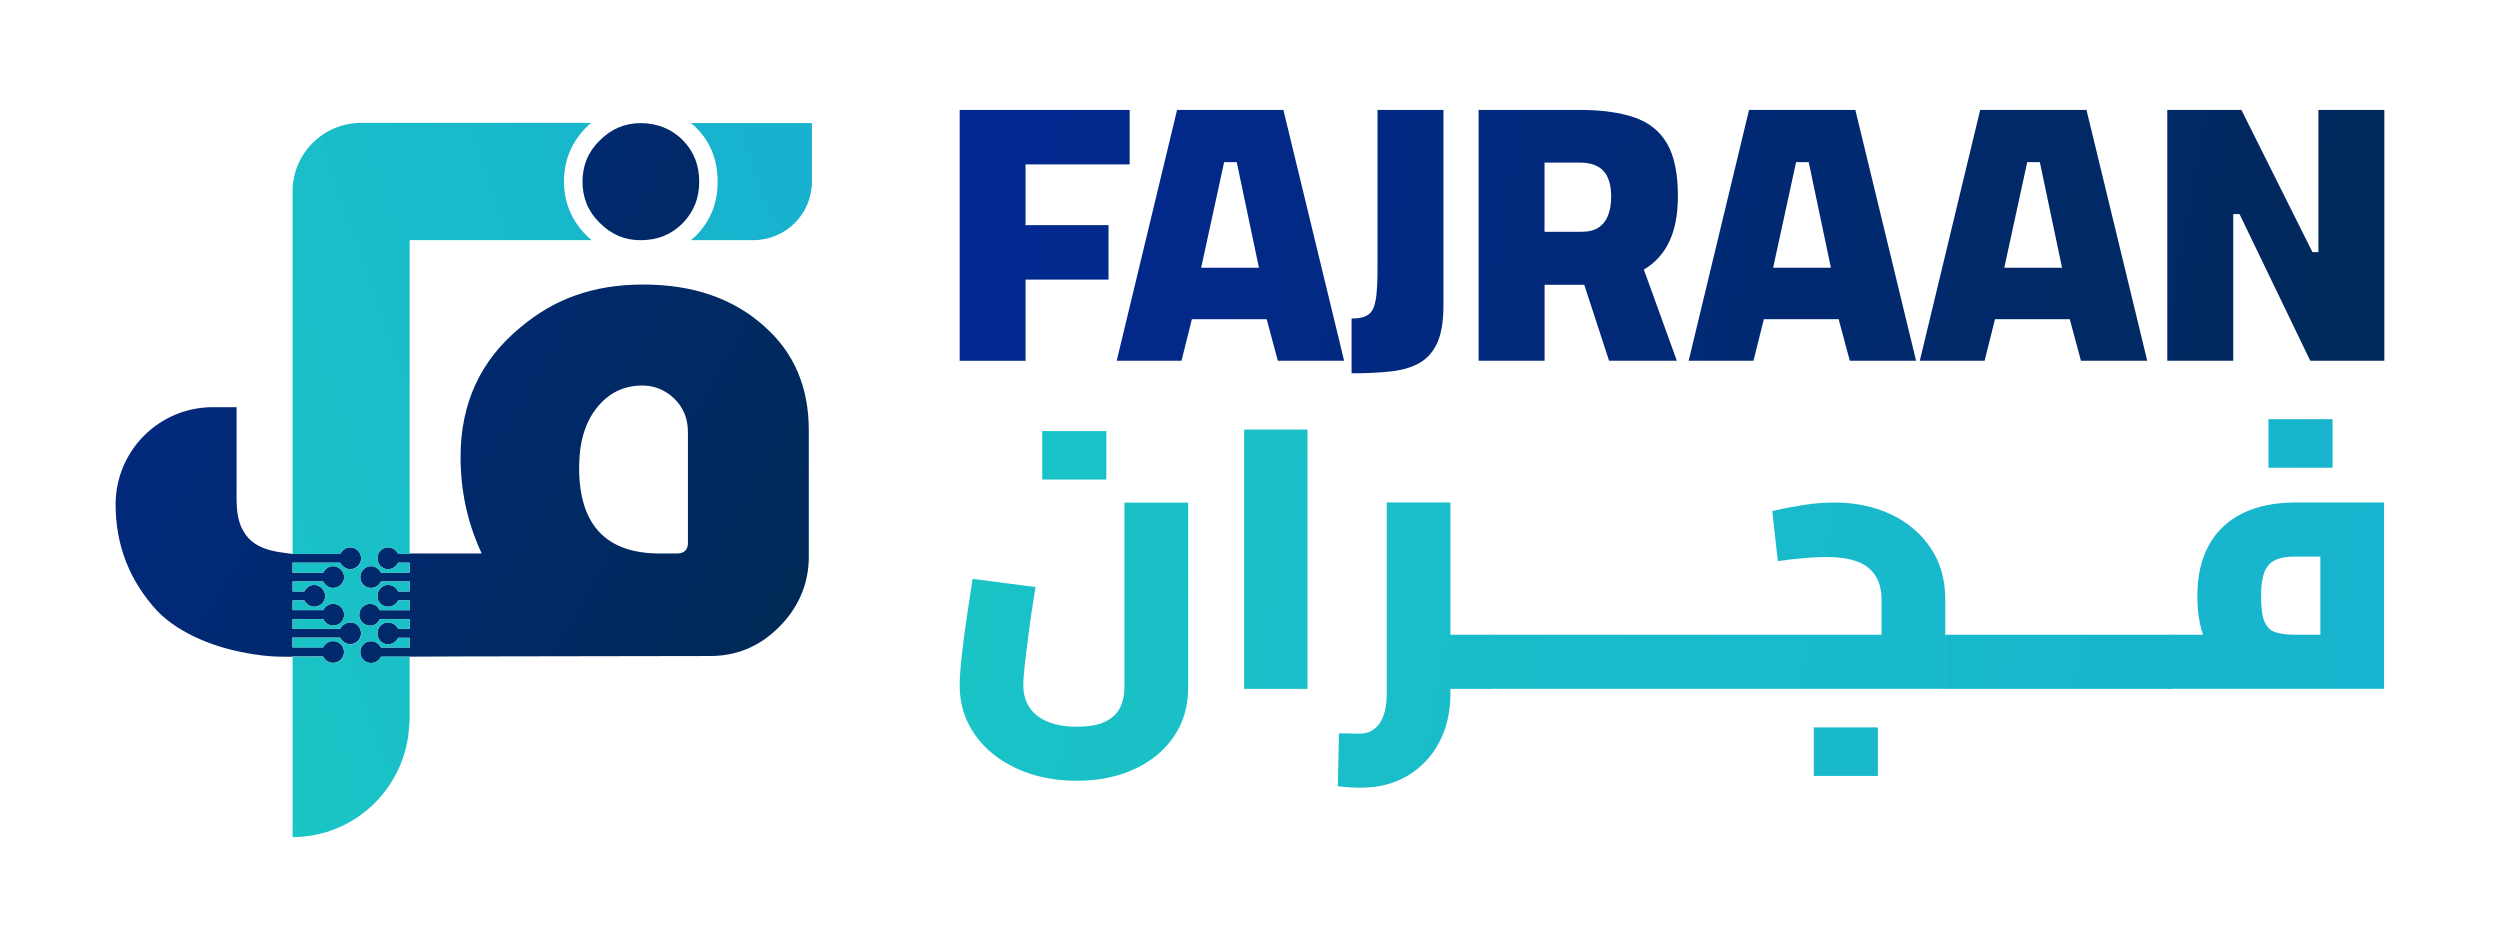
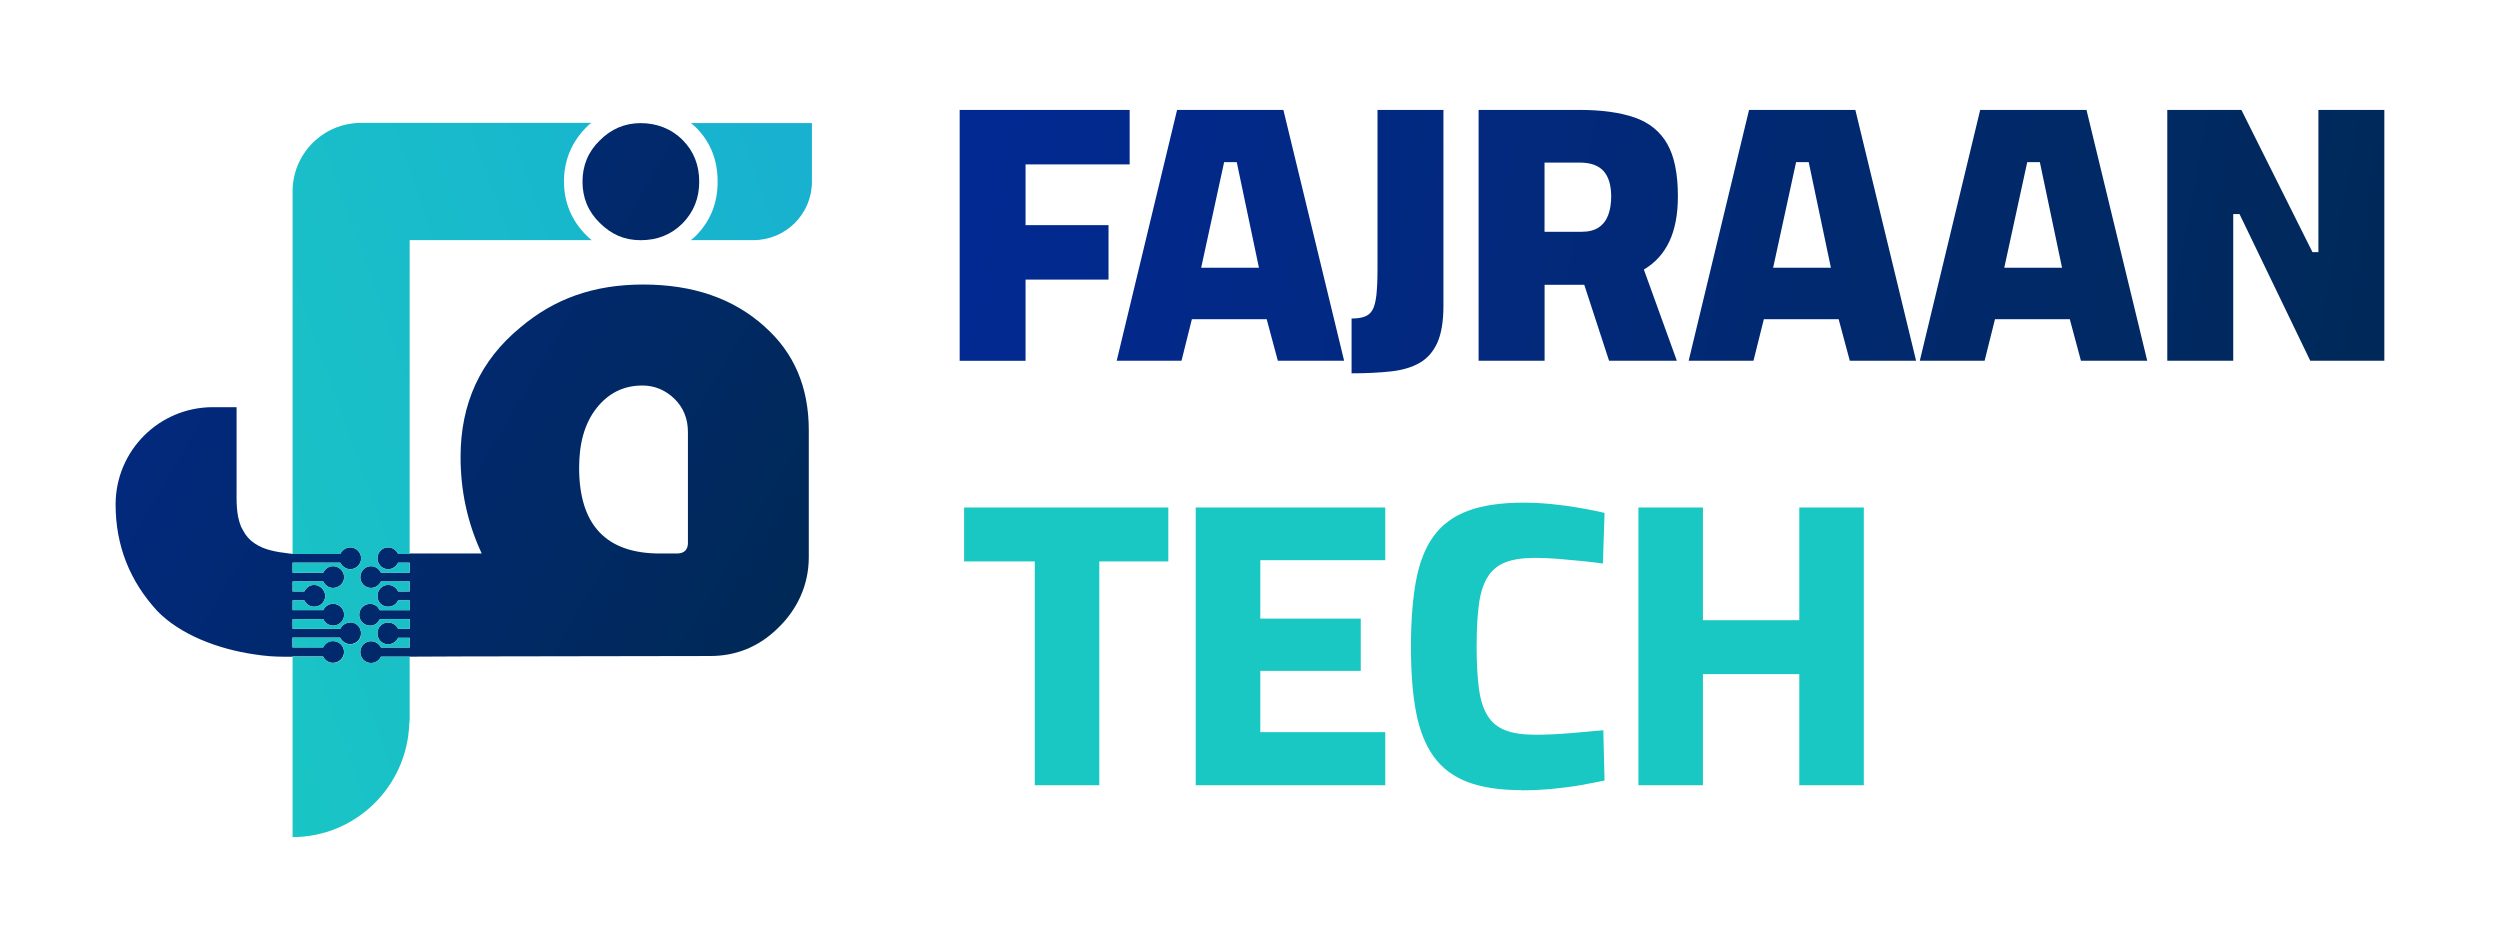
<svg xmlns="http://www.w3.org/2000/svg" xmlns:xlink="http://www.w3.org/1999/xlink" id="Layer_1" data-name="Layer 1" viewBox="0 0 422.36 160">
  <defs>
    <style>
      .cls-1 {
+         fill: #19c8c3;
+       }
+ 
+       .cls-2 {
        fill: url(#linear-gradient-8);
      }

-       .cls-2 {
+       .cls-3 {
        fill: url(#linear-gradient-7);
      }

-       .cls-3 {
+       .cls-4 {
        fill: url(#linear-gradient-5);
      }

-       .cls-4 {
+       .cls-5 {
        fill: url(#linear-gradient-6);
      }

-       .cls-5 {
+       .cls-6 {
        fill: url(#linear-gradient-9);
      }

-       .cls-6 {
+       .cls-7 {
        fill: url(#linear-gradient-4);
      }

-       .cls-7 {
+       .cls-8 {
        fill: url(#linear-gradient-3);
      }

-       .cls-8 {
+       .cls-9 {
        fill: url(#linear-gradient-2);
      }

-       .cls-9 {
+       .cls-10 {
        fill: url(#linear-gradient);
      }

-       .cls-10 {
+       .cls-11 {
        fill: url(#linear-gradient-10);
      }

-       .cls-11 {
+       .cls-12 {
        fill: url(#linear-gradient-11);
      }

-       .cls-12 {
+       .cls-13 {
        fill: url(#linear-gradient-12);
-       }
- 
-       .cls-13 {
-         fill: url(#linear-gradient-13);
-       }
- 
-       .cls-14 {
-         fill: url(#linear-gradient-14);
-       }
- 
-       .cls-15 {
-         fill: url(#linear-gradient-15);
-       }
- 
-       .cls-16 {
-         fill: url(#linear-gradient-16);
-       }
- 
-       .cls-17 {
-         fill: url(#linear-gradient-17);
      }
    </style>
    <linearGradient id="linear-gradient" x1="179.47" y1="72.78" x2="-29.86" y2="-51.13" gradientUnits="userSpaceOnUse">
      <stop offset="0" stop-color="#00294f" />
      <stop offset="1" stop-color="#0329a1" />
    </linearGradient>
    <linearGradient id="linear-gradient-2" x1="153.12" y1="117.29" x2="-56.22" y2="-6.62" gradientUnits="userSpaceOnUse">
      <stop offset="0" stop-color="#00294f" />
      <stop offset="1" stop-color="#0329a1" />
    </linearGradient>
    <linearGradient id="linear-gradient-3" x1="135.56" y1="146.95" x2="-73.77" y2="23.04" gradientUnits="userSpaceOnUse">
      <stop offset="0" stop-color="#00294f" />
      <stop offset="1" stop-color="#0329a1" />
    </linearGradient>
    <linearGradient id="linear-gradient-4" x1="136.13" y1="25.99" x2="3.78" y2="72.81" gradientUnits="userSpaceOnUse">
      <stop offset="0" stop-color="#18b1d0" />
      <stop offset="1" stop-color="#19c8c3" />
    </linearGradient>
    <linearGradient id="linear-gradient-5" x1="144.54" y1="49.75" x2="12.18" y2="96.56" xlink:href="#linear-gradient-4" />
-     <linearGradient id="linear-gradient-6" x1="428.95" y1="147.43" x2="87.9" y2="84.9" xlink:href="#linear-gradient-4" />
-     <linearGradient id="linear-gradient-7" x1="431.4" y1="134.05" x2="90.35" y2="71.52" xlink:href="#linear-gradient-4" />
-     <linearGradient id="linear-gradient-8" x1="429.5" y1="144.43" x2="88.45" y2="81.9" xlink:href="#linear-gradient-4" />
-     <linearGradient id="linear-gradient-9" x1="432.05" y1="130.49" x2="91" y2="67.96" xlink:href="#linear-gradient-4" />
-     <linearGradient id="linear-gradient-10" x1="436.91" y1="103.99" x2="95.86" y2="41.46" xlink:href="#linear-gradient-4" />
-     <linearGradient id="linear-gradient-11" x1="439.84" y1="88.03" x2="98.78" y2="25.51" xlink:href="#linear-gradient-2" />
-     <linearGradient id="linear-gradient-12" x1="440.69" y1="83.38" x2="99.64" y2="20.85" xlink:href="#linear-gradient-2" />
-     <linearGradient id="linear-gradient-13" x1="441.59" y1="78.49" x2="100.53" y2="15.96" xlink:href="#linear-gradient-2" />
-     <linearGradient id="linear-gradient-14" x1="442.56" y1="73.21" x2="101.5" y2="10.68" xlink:href="#linear-gradient-2" />
-     <linearGradient id="linear-gradient-15" x1="443.83" y1="66.24" x2="102.78" y2="3.71" xlink:href="#linear-gradient-2" />
-     <linearGradient id="linear-gradient-16" x1="445.1" y1="59.31" x2="104.05" y2="-3.21" xlink:href="#linear-gradient-2" />
-     <linearGradient id="linear-gradient-17" x1="446.6" y1="51.14" x2="105.55" y2="-11.38" xlink:href="#linear-gradient-2" />
+     <linearGradient id="linear-gradient-6" x1="439.84" y1="88.03" x2="98.78" y2="25.51" xlink:href="#linear-gradient-2" />
+     <linearGradient id="linear-gradient-7" x1="440.69" y1="83.38" x2="99.64" y2="20.85" xlink:href="#linear-gradient-2" />
+     <linearGradient id="linear-gradient-8" x1="441.59" y1="78.49" x2="100.53" y2="15.96" xlink:href="#linear-gradient-2" />
+     <linearGradient id="linear-gradient-9" x1="442.56" y1="73.21" x2="101.5" y2="10.68" xlink:href="#linear-gradient-2" />
+     <linearGradient id="linear-gradient-10" x1="443.83" y1="66.24" x2="102.78" y2="3.71" xlink:href="#linear-gradient-2" />
+     <linearGradient id="linear-gradient-11" x1="445.1" y1="59.31" x2="104.05" y2="-3.21" xlink:href="#linear-gradient-2" />
+     <linearGradient id="linear-gradient-12" x1="446.6" y1="51.14" x2="105.55" y2="-11.38" xlink:href="#linear-gradient-2" />
  </defs>
  <g>
-     <path class="cls-9" d="M118.13,30.69c0,2.8-.93,5.1-2.8,7.03-1.93,1.93-4.29,2.86-7.09,2.86s-4.98-1-6.91-2.92c-1.99-1.93-2.92-4.29-2.92-6.97s.93-5.04,2.92-6.97c1.93-1.93,4.23-2.92,6.91-2.92s5.17.93,7.09,2.86c1.87,1.87,2.8,4.23,2.8,7.03Z" />
+     <path class="cls-10" d="M118.13,30.69c0,2.8-.93,5.1-2.8,7.03-1.93,1.93-4.29,2.86-7.09,2.86s-4.98-1-6.91-2.92c-1.99-1.93-2.92-4.29-2.92-6.97s.93-5.04,2.92-6.97c1.93-1.93,4.23-2.92,6.91-2.92s5.17.93,7.09,2.86c1.87,1.87,2.8,4.23,2.8,7.03Z" />
    <g>
-       <path class="cls-8" d="M129.21,55.2c-5.29-4.78-12.13-7.13-20.55-7.13s-15.04,2.43-20.74,7.24c-6.8,5.59-10.11,12.9-10.11,21.88,0,5.7,1.14,11.1,3.57,16.32h-12.17v.07h-1.95c-.29-.62-.92-1.1-1.69-1.1-1.03,0-1.8.85-1.8,1.84s.77,1.84,1.8,1.84c.77,0,1.4-.48,1.69-1.1h1.95v1.69h-4.85c-.29-.62-.92-1.1-1.69-1.1-.99,0-1.8.85-1.8,1.88,0,.96.81,1.8,1.8,1.8.77,0,1.4-.48,1.69-1.1h4.85v1.69h-1.95c-.29-.63-.92-1.1-1.69-1.1-1.03,0-1.8.85-1.8,1.88s.77,1.8,1.8,1.8c.77,0,1.4-.44,1.69-1.07h1.95v.26h.04v1.4h-5.07c-.04-.07-.07-.11-.11-.11-.29-.62-.88-.96-1.54-.96-1.03,0-1.84.85-1.84,1.84s.81,1.84,1.84,1.84c.66,0,1.25-.37,1.47-.85.07-.07.15-.15.18-.26h5.07v1.21l-.04.04v.4h-1.95c-.29-.62-.92-1.07-1.69-1.07-1.03,0-1.8.81-1.8,1.84s.77,1.84,1.8,1.84c.77,0,1.4-.48,1.69-1.1h1.95v1.65h-4.85c-.29-.62-.92-1.07-1.69-1.07-.99,0-1.8.81-1.8,1.84s.81,1.84,1.8,1.84c.77,0,1.4-.44,1.69-1.07h4.85l8.93-.04,41.84-.07c4.41,0,8.24-1.58,11.4-4.67,3.31-3.16,5.26-7.32,5.26-12.02v-21.47c0-7.21-2.46-13.05-7.43-17.46ZM116.23,91.64c0,1.21-.59,1.87-1.88,1.87h-2.87c-9.12,0-13.64-4.85-13.64-14.49,0-4.12.92-7.5,2.94-10.07,2.02-2.54,4.56-3.82,7.76-3.82,2.1,0,3.93.81,5.4,2.24,1.54,1.51,2.28,3.38,2.28,5.63v18.64Z" />
-       <path class="cls-7" d="M59.17,105.17c-.74,0-1.36.44-1.69,1.07h-8.05v-1.65h5.18c.29.63.92,1.1,1.65,1.1,1.03,0,1.88-.81,1.88-1.84s-.85-1.84-1.88-1.84c-.74,0-1.36.44-1.65,1.07h-5.18v-1.65h1.99c.29.62.92,1.07,1.65,1.07,1.03,0,1.87-.81,1.87-1.8s-.85-1.88-1.87-1.88c-.74,0-1.36.48-1.65,1.1h-1.99v-1.69h5.18c.29.62.92,1.1,1.65,1.1,1.03,0,1.88-.85,1.88-1.8,0-1.03-.85-1.88-1.88-1.88-.74,0-1.36.48-1.65,1.1h-5.18v-1.69h8.05c.33.62.96,1.1,1.69,1.1,1.03,0,1.84-.85,1.84-1.84s-.81-1.84-1.84-1.84c-.74,0-1.36.48-1.69,1.1h-8.05c-.22-.04-.4-.04-.59-.07-2.13-.26-4.23-.59-5.85-1.73-.77-.51-1.43-1.21-1.95-2.21-.11-.18-.22-.4-.33-.63-.85-2.1-.74-4.34-.74-6.58v-13.57h-4.01c-9.08,0-16.43,7.35-16.43,16.43,0,6.95,2.39,12.94,7.02,17.98,3.9,4.04,10.33,6.47,16.43,7.35,1.77.29,3.46.4,5.07.4h1.36v-.04h5.18c.29.62.92,1.07,1.65,1.07,1.03,0,1.88-.81,1.88-1.84s-.85-1.84-1.88-1.84c-.74,0-1.36.44-1.65,1.07h-5.18v-1.65h8.05c.33.62.96,1.1,1.69,1.1,1.03,0,1.84-.81,1.84-1.84s-.81-1.84-1.84-1.84Z" />
+       <path class="cls-9" d="M129.21,55.2c-5.29-4.78-12.13-7.13-20.55-7.13s-15.04,2.43-20.74,7.24c-6.8,5.59-10.11,12.9-10.11,21.88,0,5.7,1.14,11.1,3.57,16.32h-12.17v.07h-1.95c-.29-.62-.92-1.1-1.69-1.1-1.03,0-1.8.85-1.8,1.84s.77,1.84,1.8,1.84c.77,0,1.4-.48,1.69-1.1h1.95v1.69h-4.85c-.29-.62-.92-1.1-1.69-1.1-.99,0-1.8.85-1.8,1.88,0,.96.81,1.8,1.8,1.8.77,0,1.4-.48,1.69-1.1h4.85v1.69h-1.95c-.29-.63-.92-1.1-1.69-1.1-1.03,0-1.8.85-1.8,1.88s.77,1.8,1.8,1.8c.77,0,1.4-.44,1.69-1.07h1.95v.26h.04v1.4h-5.07c-.04-.07-.07-.11-.11-.11-.29-.62-.88-.96-1.54-.96-1.03,0-1.84.85-1.84,1.84s.81,1.84,1.84,1.84c.66,0,1.25-.37,1.47-.85.07-.07.15-.15.18-.26h5.07v1.21l-.04.04v.4h-1.95c-.29-.62-.92-1.07-1.69-1.07-1.03,0-1.8.81-1.8,1.84s.77,1.84,1.8,1.84c.77,0,1.4-.48,1.69-1.1h1.95v1.65h-4.85c-.29-.62-.92-1.07-1.69-1.07-.99,0-1.8.81-1.8,1.84s.81,1.84,1.8,1.84c.77,0,1.4-.44,1.69-1.07h4.85l8.93-.04,41.84-.07c4.41,0,8.24-1.58,11.4-4.67,3.31-3.16,5.26-7.32,5.26-12.02v-21.47c0-7.21-2.46-13.05-7.43-17.46ZM116.23,91.64c0,1.21-.59,1.87-1.88,1.87h-2.87c-9.12,0-13.64-4.85-13.64-14.49,0-4.12.92-7.5,2.94-10.07,2.02-2.54,4.56-3.82,7.76-3.82,2.1,0,3.93.81,5.4,2.24,1.54,1.51,2.28,3.38,2.28,5.63v18.64Z" />
+       <path class="cls-8" d="M59.17,105.17c-.74,0-1.36.44-1.69,1.07h-8.05v-1.65h5.18c.29.63.92,1.1,1.65,1.1,1.03,0,1.88-.81,1.88-1.84s-.85-1.84-1.88-1.84c-.74,0-1.36.44-1.65,1.07h-5.18v-1.65h1.99c.29.62.92,1.07,1.65,1.07,1.03,0,1.87-.81,1.87-1.8s-.85-1.88-1.87-1.88c-.74,0-1.36.48-1.65,1.1h-1.99v-1.69h5.18c.29.62.92,1.1,1.65,1.1,1.03,0,1.88-.85,1.88-1.8,0-1.03-.85-1.88-1.88-1.88-.74,0-1.36.48-1.65,1.1h-5.18v-1.69h8.05c.33.62.96,1.1,1.69,1.1,1.03,0,1.84-.85,1.84-1.84s-.81-1.84-1.84-1.84c-.74,0-1.36.48-1.69,1.1h-8.05c-.22-.04-.4-.04-.59-.07-2.13-.26-4.23-.59-5.85-1.73-.77-.51-1.43-1.21-1.95-2.21-.11-.18-.22-.4-.33-.63-.85-2.1-.74-4.34-.74-6.58v-13.57h-4.01c-9.08,0-16.43,7.35-16.43,16.43,0,6.95,2.39,12.94,7.02,17.98,3.9,4.04,10.33,6.47,16.43,7.35,1.77.29,3.46.4,5.07.4h1.36v-.04h5.18c.29.62.92,1.07,1.65,1.07,1.03,0,1.88-.81,1.88-1.84s-.85-1.84-1.88-1.84c-.74,0-1.36.44-1.65,1.07h-5.18v-1.65h8.05c.33.62.96,1.1,1.69,1.1,1.03,0,1.84-.81,1.84-1.84s-.81-1.84-1.84-1.84Z" />
      <g>
-         <path class="cls-6" d="M116.7,20.79c.25.19.56.44.81.68,2.49,2.43,3.73,5.54,3.73,9.21s-1.24,6.72-3.73,9.21c-.25.25-.56.5-.81.68h10.58c5.48,0,9.89-4.42,9.89-9.89v-9.89h-20.47Z" />
-         <path class="cls-3" d="M63.77,94.33c0,.99.77,1.84,1.8,1.84.77,0,1.4-.48,1.69-1.1h1.95v1.69h-4.85c-.29-.62-.92-1.1-1.69-1.1-.99,0-1.8.85-1.8,1.87,0,.96.81,1.8,1.8,1.8.77,0,1.4-.48,1.69-1.1h4.85v1.69h-1.95c-.29-.62-.92-1.1-1.69-1.1-1.03,0-1.8.85-1.8,1.88s.77,1.8,1.8,1.8c.77,0,1.4-.44,1.69-1.07h1.95v.26h.04v1.4h-5.07c-.04-.07-.07-.11-.11-.11-.29-.63-.88-.96-1.54-.96-1.03,0-1.84.85-1.84,1.84s.81,1.84,1.84,1.84c.66,0,1.25-.37,1.47-.85.07-.07.15-.15.18-.26h5.07v1.21l-.04.04v.4h-1.95c-.29-.63-.92-1.07-1.69-1.07-1.03,0-1.8.81-1.8,1.84s.77,1.84,1.8,1.84c.77,0,1.4-.48,1.69-1.1h1.95v1.65h-4.85c-.29-.63-.92-1.07-1.69-1.07-.99,0-1.8.81-1.8,1.84s.81,1.84,1.8,1.84c.77,0,1.4-.44,1.69-1.07h4.85v10.7c0,.22-.07.44-.07.66-.37,10.55-9.01,19.12-19.71,19.12v-30.48h5.18c.29.62.92,1.07,1.65,1.07,1.03,0,1.88-.81,1.88-1.84s-.85-1.84-1.88-1.84c-.74,0-1.36.44-1.65,1.07h-5.18v-1.65h8.05c.33.62.96,1.1,1.69,1.1,1.03,0,1.84-.81,1.84-1.84s-.81-1.84-1.84-1.84c-.74,0-1.36.44-1.69,1.07h-8.05v-1.65h5.18c.29.62.92,1.1,1.65,1.1,1.03,0,1.88-.81,1.88-1.84s-.85-1.84-1.88-1.84c-.74,0-1.36.44-1.65,1.07h-5.18v-1.65h1.99c.29.63.92,1.07,1.65,1.07,1.03,0,1.88-.81,1.88-1.8s-.85-1.88-1.88-1.88c-.74,0-1.36.48-1.65,1.1h-1.99v-1.69h5.18c.29.63.92,1.1,1.65,1.1,1.03,0,1.88-.85,1.88-1.8,0-1.03-.85-1.87-1.88-1.87-.74,0-1.36.48-1.65,1.1h-5.18v-1.69h8.05c.33.62.96,1.1,1.69,1.1,1.03,0,1.84-.85,1.84-1.84s-.81-1.84-1.84-1.84c-.74,0-1.36.48-1.69,1.1h-8.05v-61.25c0-6.4,5.18-11.58,11.58-11.58h38.97c-.33.11-.62.44-.88.7-2.54,2.54-3.82,5.66-3.82,9.19s1.29,6.65,3.82,9.15c.26.22.55.55.88.77h-30.77v53.02h-1.95c-.29-.63-.92-1.1-1.69-1.1-1.03,0-1.8.85-1.8,1.84Z" />
+         <path class="cls-7" d="M116.7,20.79c.25.19.56.44.81.68,2.49,2.43,3.73,5.54,3.73,9.21s-1.24,6.72-3.73,9.21c-.25.25-.56.5-.81.68h10.58c5.48,0,9.89-4.42,9.89-9.89v-9.89h-20.47Z" />
+         <path class="cls-4" d="M63.77,94.33c0,.99.77,1.84,1.8,1.84.77,0,1.4-.48,1.69-1.1h1.95v1.69h-4.85c-.29-.62-.92-1.1-1.69-1.1-.99,0-1.8.85-1.8,1.87,0,.96.81,1.8,1.8,1.8.77,0,1.4-.48,1.69-1.1h4.85v1.69h-1.95c-.29-.62-.92-1.1-1.69-1.1-1.03,0-1.8.85-1.8,1.88s.77,1.8,1.8,1.8c.77,0,1.4-.44,1.69-1.07h1.95v.26h.04v1.4h-5.07c-.04-.07-.07-.11-.11-.11-.29-.63-.88-.96-1.54-.96-1.03,0-1.84.85-1.84,1.84s.81,1.84,1.84,1.84c.66,0,1.25-.37,1.47-.85.07-.07.15-.15.18-.26h5.07v1.21l-.04.04v.4h-1.95c-.29-.63-.92-1.07-1.69-1.07-1.03,0-1.8.81-1.8,1.84s.77,1.84,1.8,1.84c.77,0,1.4-.48,1.69-1.1h1.95v1.65h-4.85c-.29-.63-.92-1.07-1.69-1.07-.99,0-1.8.81-1.8,1.84s.81,1.84,1.8,1.84c.77,0,1.4-.44,1.69-1.07h4.85v10.7c0,.22-.07.44-.07.66-.37,10.55-9.01,19.12-19.71,19.12v-30.48h5.18c.29.62.92,1.07,1.65,1.07,1.03,0,1.88-.81,1.88-1.84s-.85-1.84-1.88-1.84c-.74,0-1.36.44-1.65,1.07h-5.18v-1.65h8.05c.33.62.96,1.1,1.69,1.1,1.03,0,1.84-.81,1.84-1.84s-.81-1.84-1.84-1.84c-.74,0-1.36.44-1.69,1.07h-8.05v-1.65h5.18c.29.62.92,1.1,1.65,1.1,1.03,0,1.88-.81,1.88-1.84s-.85-1.84-1.88-1.84c-.74,0-1.36.44-1.65,1.07h-5.18v-1.65h1.99c.29.63.92,1.07,1.65,1.07,1.03,0,1.88-.81,1.88-1.8s-.85-1.88-1.88-1.88c-.74,0-1.36.48-1.65,1.1h-1.99v-1.69h5.18c.29.63.92,1.1,1.65,1.1,1.03,0,1.88-.85,1.88-1.8,0-1.03-.85-1.87-1.88-1.87-.74,0-1.36.48-1.65,1.1h-5.18v-1.69h8.05c.33.62.96,1.1,1.69,1.1,1.03,0,1.84-.85,1.84-1.84s-.81-1.84-1.84-1.84c-.74,0-1.36.48-1.69,1.1h-8.05v-61.25c0-6.4,5.18-11.58,11.58-11.58h38.97c-.33.11-.62.44-.88.7-2.54,2.54-3.82,5.66-3.82,9.19s1.29,6.65,3.82,9.15c.26.22.55.55.88.77h-30.77v53.02h-1.95c-.29-.63-.92-1.1-1.69-1.1-1.03,0-1.8.85-1.8,1.84Z" />
      </g>
    </g>
  </g>
  <g>
-     <g>
-       <path class="cls-4" d="M181.9,131.9c-3.8,0-7.2-.7-10.2-2.09-3-1.4-5.35-3.32-7.04-5.76-1.69-2.44-2.53-5.18-2.53-8.23,0-.88.06-1.98.18-3.32.13-1.33.3-2.82.5-4.44.21-1.63.45-3.33.72-5.1.27-1.77.53-3.49.78-5.16l10.64,1.38c-.46,2.75-.84,5.25-1.13,7.48-.29,2.24-.52,4.11-.69,5.63-.17,1.52-.25,2.66-.25,3.41,0,1.46.34,2.71,1,3.75.67,1.04,1.68,1.86,3.04,2.44,1.35.59,3.01.88,4.98.88,2.12,0,3.77-.3,4.94-.91,1.17-.61,1.98-1.41,2.44-2.41.46-1,.69-2.09.69-3.25v-31.29h10.76v31.29c0,3.13-.8,5.87-2.41,8.23-1.6,2.36-3.83,4.19-6.67,5.51-2.84,1.31-6.09,1.97-9.76,1.97ZM176.08,81.02v-8.19h10.83v8.19h-10.83Z" />
-       <path class="cls-2" d="M210.19,116.38v-43.81h10.7v43.81h-10.7Z" />
-       <path class="cls-1" d="M229.84,133.09c-.46,0-1.02-.02-1.69-.06-.67-.05-1.38-.11-2.13-.19l.19-8.95c.75,0,1.45,0,2.09.03.65.02,1.12.03,1.41.03,1.42,0,2.54-.58,3.35-1.72.81-1.15,1.22-2.81,1.22-4.98v-32.36h10.76v32.36c0,3.05-.64,5.77-1.9,8.17-1.27,2.4-3.05,4.27-5.32,5.63-2.27,1.35-4.94,2.03-7.98,2.03ZM243.36,116.38v-9.14h8.13v9.14h-8.13ZM251.49,116.38v-9.14c.25,0,.45.1.6.31.14.21.27.51.38.91.1.4.17.88.22,1.44.04.57.06,1.2.06,1.91s-.02,1.34-.06,1.91c-.05.56-.12,1.04-.22,1.44-.11.4-.23.7-.38.91-.15.21-.35.31-.6.31Z" />
-       <path class="cls-5" d="M251.49,116.38c-.21,0-.4-.1-.57-.31-.16-.21-.29-.51-.37-.91-.09-.39-.16-.88-.22-1.44-.07-.57-.1-1.2-.1-1.91,0-.96.04-1.77.13-2.44.08-.67.22-1.19.41-1.56.19-.38.43-.57.72-.57v9.14ZM251.49,116.38v-9.14h70.15l-3.76,2.88v-8.82c0-2.34-.73-4.12-2.19-5.35-1.46-1.23-3.86-1.85-7.2-1.85-.84,0-1.96.06-3.38.16-1.42.11-3,.28-4.76.53l-.94-8.45c1.79-.42,3.56-.76,5.29-1.03,1.73-.27,3.45-.41,5.16-.41,3.59,0,6.79.67,9.61,2,2.82,1.34,5.05,3.22,6.69,5.66,1.65,2.44,2.48,5.35,2.48,8.73v15.08h-77.15ZM306.43,131.09v-8.2h10.82v8.2h-10.82ZM328.65,116.38v-9.14h37.82v9.14h-37.82ZM366.47,116.38v-9.14c.21,0,.4.1.56.31.17.21.3.51.38.91s.16.88.22,1.44c.06.57.1,1.2.1,1.91s-.04,1.34-.1,1.91c-.06.56-.14,1.04-.22,1.44-.08.4-.21.7-.38.91-.16.21-.35.31-.56.31Z" />
-       <path class="cls-10" d="M366.47,116.38c-.21,0-.4-.1-.57-.31-.16-.21-.29-.51-.37-.91-.09-.39-.16-.88-.22-1.44-.07-.57-.1-1.2-.1-1.91,0-.96.04-1.77.13-2.44.08-.67.22-1.19.41-1.56.19-.38.43-.57.72-.57v9.14ZM366.47,116.38v-9.14h27.6l-2.06,1.75v-16.46l1.81,1.5h-6.01c-1.46,0-2.61.2-3.44.6-.84.4-1.44,1.07-1.81,2.03-.38.96-.57,2.3-.57,4.01,0,1.96.19,3.4.57,4.32.38.92.98,1.52,1.81,1.81.84.29,1.98.44,3.44.44v8.7c-3.5,0-6.5-.52-8.98-1.56-2.49-1.04-4.37-2.69-5.66-4.95-1.29-2.25-1.94-5.17-1.94-8.76,0-3.34.65-6.19,1.94-8.55,1.29-2.35,3.18-4.15,5.66-5.38,2.48-1.23,5.48-1.85,8.98-1.85h14.96v31.48h-36.3ZM383.24,79.02v-8.2h10.83v8.2h-10.83Z" />
-     </g>
-     <g>
-       <path class="cls-11" d="M162.13,60.94V18.57h28.72v9.2h-17.59v10.27h14.02v9.2h-14.02v13.71h-11.14Z" />
-       <path class="cls-12" d="M188.66,60.94l10.2-42.37h17.96l10.26,42.37h-11.2l-1.88-7.01h-12.64l-1.75,7.01h-10.96ZM202.93,45.23h9.76l-3.75-17.84h-2.13l-3.88,17.84Z" />
-       <path class="cls-13" d="M228.34,63.07v-9.26c.88,0,1.6-.1,2.19-.31.58-.21,1.03-.59,1.34-1.13.31-.54.53-1.37.66-2.48.12-1.11.19-2.56.19-4.35v-26.97h11.14v33.1c0,2.63-.35,4.71-1.03,6.23-.69,1.52-1.69,2.66-3,3.41-1.31.75-2.93,1.23-4.85,1.44-1.92.21-4.13.32-6.63.32Z" />
-       <path class="cls-14" d="M249.8,60.94V18.57h17.09c3.71,0,6.8.43,9.26,1.28,2.47.86,4.3,2.34,5.51,4.44,1.21,2.11,1.81,5.06,1.81,8.86,0,3.05-.48,5.59-1.44,7.63-.96,2.05-2.4,3.63-4.31,4.76l5.57,15.4h-11.45l-4.19-12.83h-6.7v12.83h-11.14ZM260.94,39.16h6.26c1.21,0,2.18-.25,2.91-.75.73-.5,1.26-1.2,1.59-2.09.33-.9.5-1.93.5-3.1,0-1.91-.43-3.36-1.28-4.31-.86-.96-2.2-1.44-4.03-1.44h-5.95v11.7Z" />
-       <path class="cls-15" d="M285.29,60.94l10.2-42.37h17.96l10.26,42.37h-11.2l-1.88-7.01h-12.64l-1.75,7.01h-10.96ZM299.56,45.23h9.76l-3.75-17.84h-2.13l-3.88,17.84Z" />
-       <path class="cls-16" d="M324.34,60.94l10.2-42.37h17.96l10.26,42.37h-11.2l-1.88-7.01h-12.64l-1.75,7.01h-10.96ZM338.61,45.23h9.76l-3.75-17.84h-2.13l-3.88,17.84Z" />
-       <path class="cls-17" d="M366.15,60.94V18.57h12.52l12.01,24.03h1v-24.03h11.14v42.37h-12.52l-11.95-24.78h-1.06v24.78h-11.14Z" />
-     </g>
+     <path class="cls-5" d="M162.13,60.94V18.57h28.72v9.2h-17.59v10.27h14.02v9.2h-14.02v13.71h-11.14Z" />
+     <path class="cls-3" d="M188.66,60.94l10.2-42.37h17.96l10.26,42.37h-11.2l-1.88-7.01h-12.64l-1.75,7.01h-10.96ZM202.93,45.23h9.76l-3.75-17.84h-2.13l-3.88,17.84Z" />
+     <path class="cls-2" d="M228.34,63.07v-9.26c.88,0,1.6-.1,2.19-.31.58-.21,1.03-.59,1.34-1.13.31-.54.53-1.37.66-2.48.12-1.11.19-2.56.19-4.35v-26.97h11.14v33.1c0,2.63-.35,4.71-1.03,6.23-.69,1.52-1.69,2.66-3,3.41-1.31.75-2.93,1.23-4.85,1.44-1.92.21-4.13.32-6.63.32Z" />
+     <path class="cls-6" d="M249.8,60.94V18.57h17.09c3.71,0,6.8.43,9.26,1.28,2.47.86,4.3,2.34,5.51,4.44,1.21,2.11,1.81,5.06,1.81,8.86,0,3.05-.48,5.59-1.44,7.63-.96,2.05-2.4,3.63-4.31,4.76l5.57,15.4h-11.45l-4.19-12.83h-6.7v12.83h-11.14ZM260.94,39.16h6.26c1.21,0,2.18-.25,2.91-.75.73-.5,1.26-1.2,1.59-2.09.33-.9.5-1.93.5-3.1,0-1.91-.43-3.36-1.28-4.31-.86-.96-2.2-1.44-4.03-1.44h-5.95v11.7Z" />
+     <path class="cls-11" d="M285.29,60.94l10.2-42.37h17.96l10.26,42.37h-11.2l-1.88-7.01h-12.64l-1.75,7.01h-10.96ZM299.56,45.23h9.76l-3.75-17.84h-2.13l-3.88,17.84Z" />
+     <path class="cls-12" d="M324.34,60.94l10.2-42.37h17.96l10.26,42.37h-11.2l-1.88-7.01h-12.64l-1.75,7.01h-10.96ZM338.61,45.23h9.76l-3.75-17.84h-2.13l-3.88,17.84Z" />
+     <path class="cls-13" d="M366.15,60.94V18.57h12.52l12.01,24.03h1v-24.03h11.14v42.37h-12.52l-11.95-24.78h-1.06v24.78h-11.14Z" />
+   </g>
+   <g>
+     <path class="cls-1" d="M174.82,132.66v-37.81h-11.94v-9.11h34.5v9.11h-11.66v37.81h-10.9Z" />
+     <path class="cls-1" d="M202.01,132.66v-46.92h32.02v8.9h-21.11v9.87h16.97v8.83h-16.97v10.35h21.11v8.97h-32.02Z" />
+     <path class="cls-1" d="M257.07,133.49c-3.68,0-6.73-.46-9.14-1.38-2.42-.92-4.32-2.36-5.73-4.31-1.4-1.96-2.39-4.46-2.97-7.52-.58-3.06-.86-6.75-.86-11.07s.29-8.03.86-11.11c.58-3.08,1.56-5.59,2.97-7.52,1.4-1.93,3.33-3.36,5.8-4.28,2.46-.92,5.6-1.38,9.42-1.38,1.47,0,3.04.08,4.69.24,1.66.16,3.28.38,4.86.66,1.59.28,2.96.55,4.11.83l-.28,8.56c-.92-.14-2.05-.28-3.38-.41s-2.7-.26-4.11-.38c-1.4-.11-2.72-.17-3.97-.17-2.07,0-3.75.25-5.04.76-1.29.51-2.29,1.35-3,2.52-.71,1.17-1.2,2.7-1.45,4.59-.25,1.89-.38,4.26-.38,7.11s.13,5.16.38,7.07c.25,1.91.74,3.44,1.45,4.59.71,1.15,1.71,1.98,3,2.48,1.29.51,2.99.76,5.11.76,1.84,0,3.85-.09,6.04-.28,2.18-.18,3.99-.34,5.42-.48l.21,8.49c-1.06.23-2.36.48-3.9.76-1.54.28-3.2.49-4.97.66-1.77.16-3.48.24-5.14.24Z" />
+     <path class="cls-1" d="M276.8,132.66v-46.92h10.9v19.04h16.28v-19.04h10.9v46.92h-10.9v-18.77h-16.28v18.77h-10.9Z" />
  </g>
</svg>
